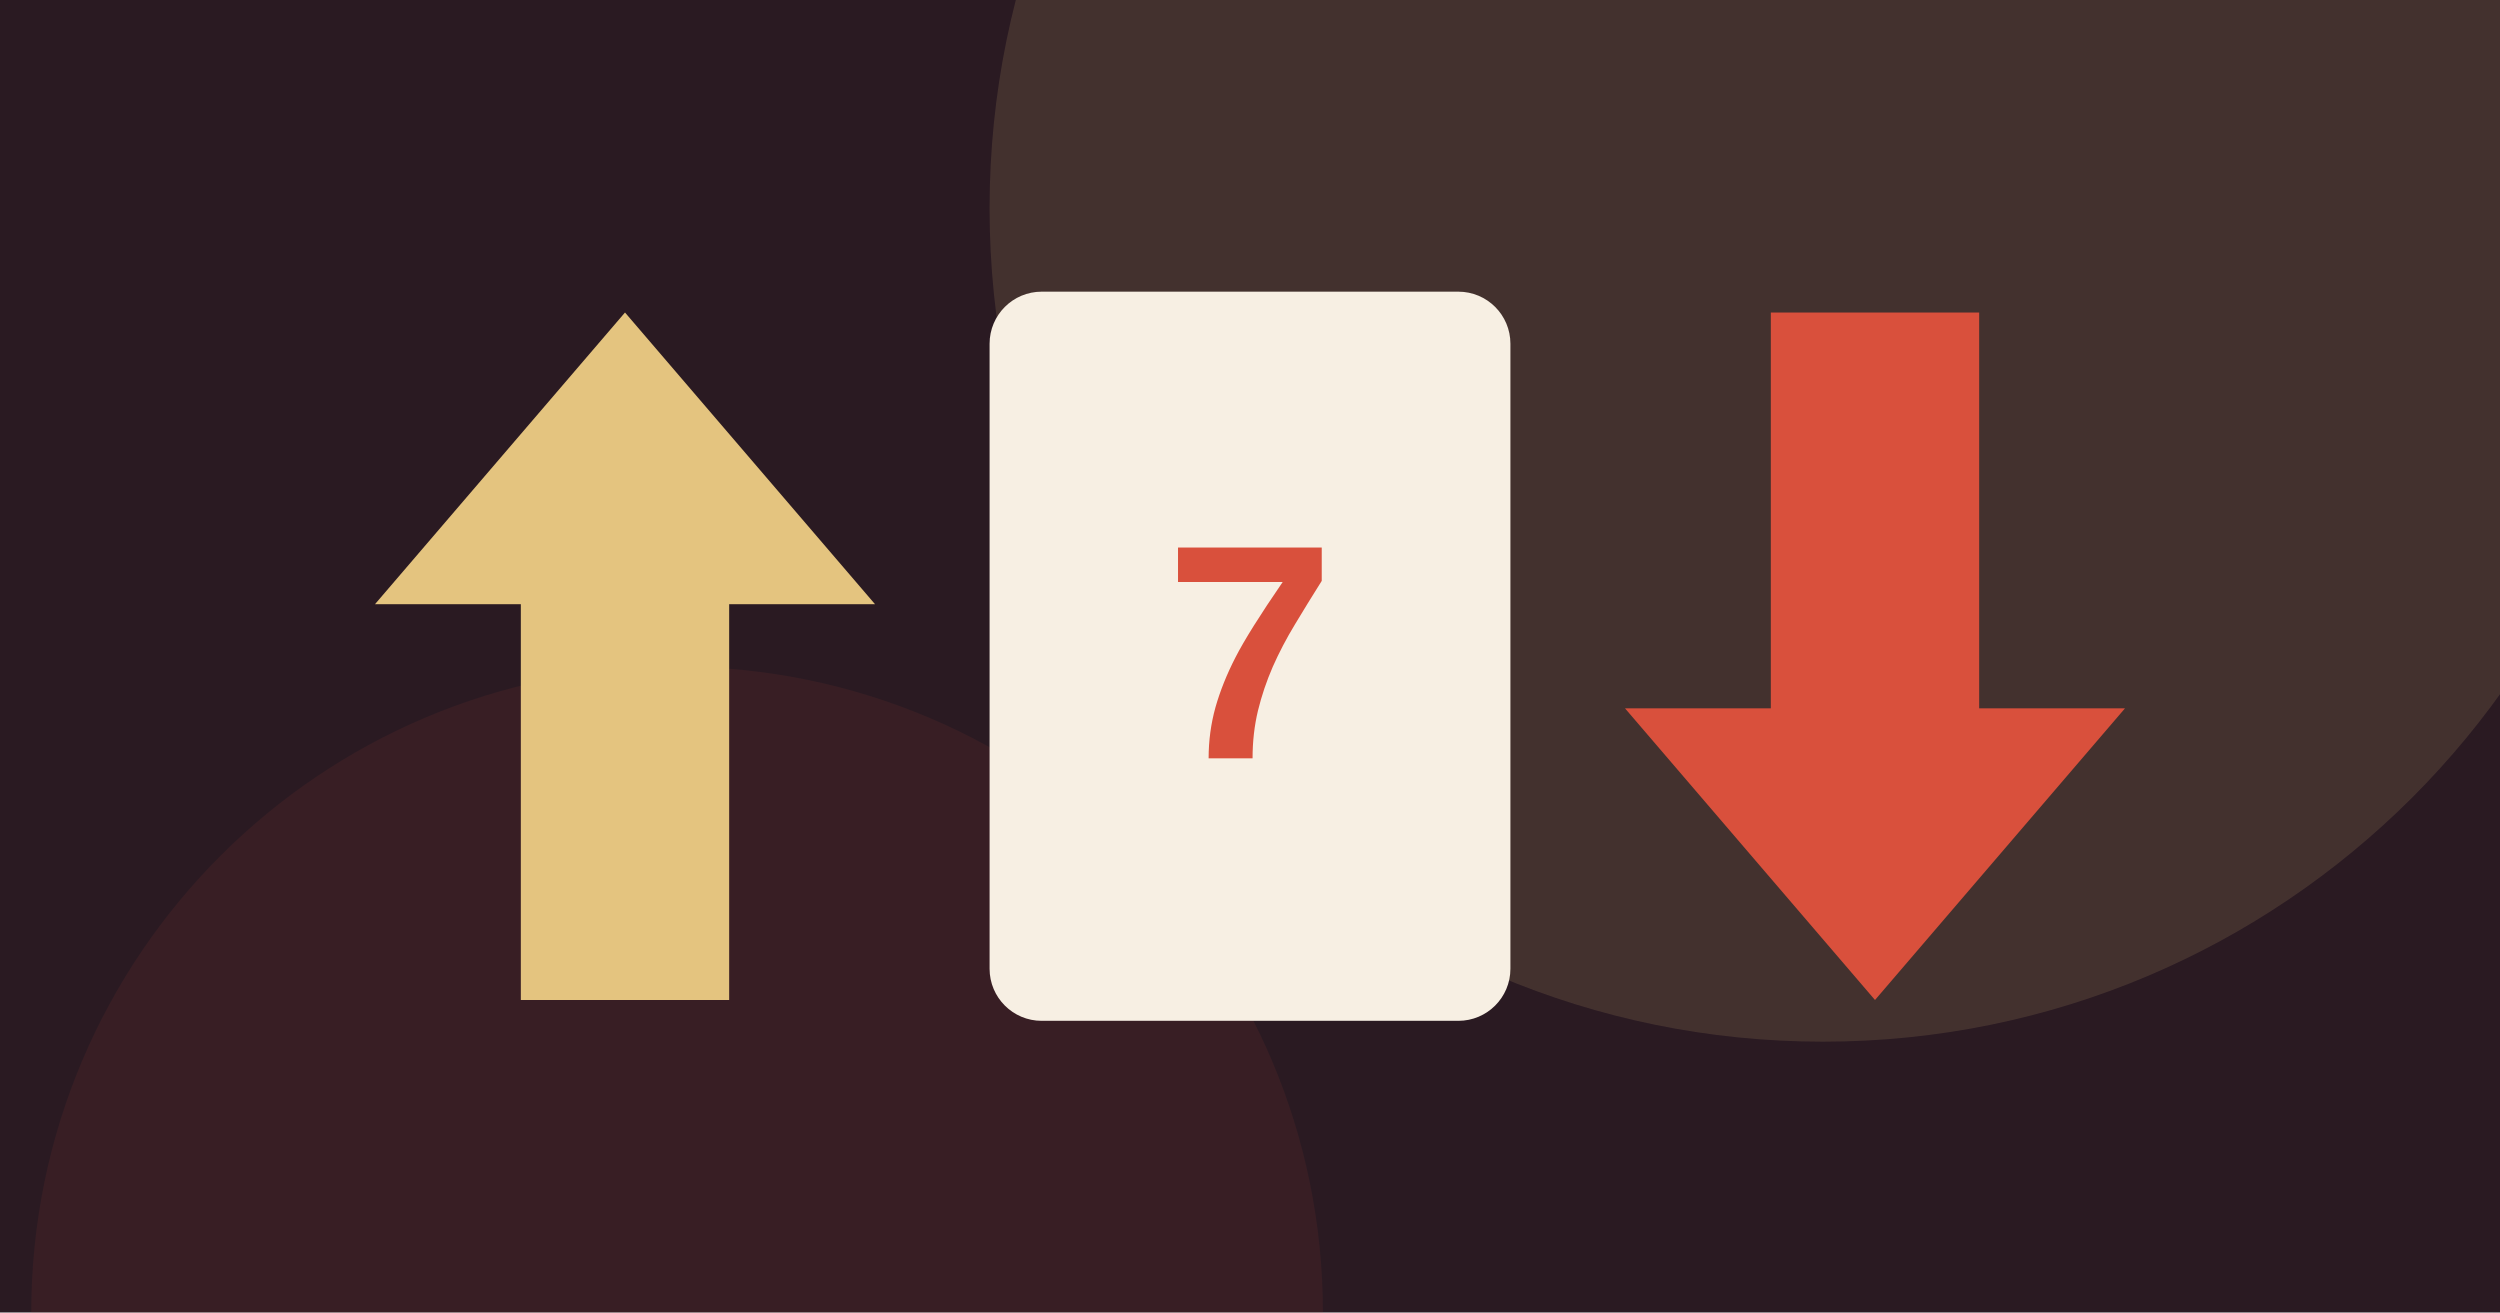
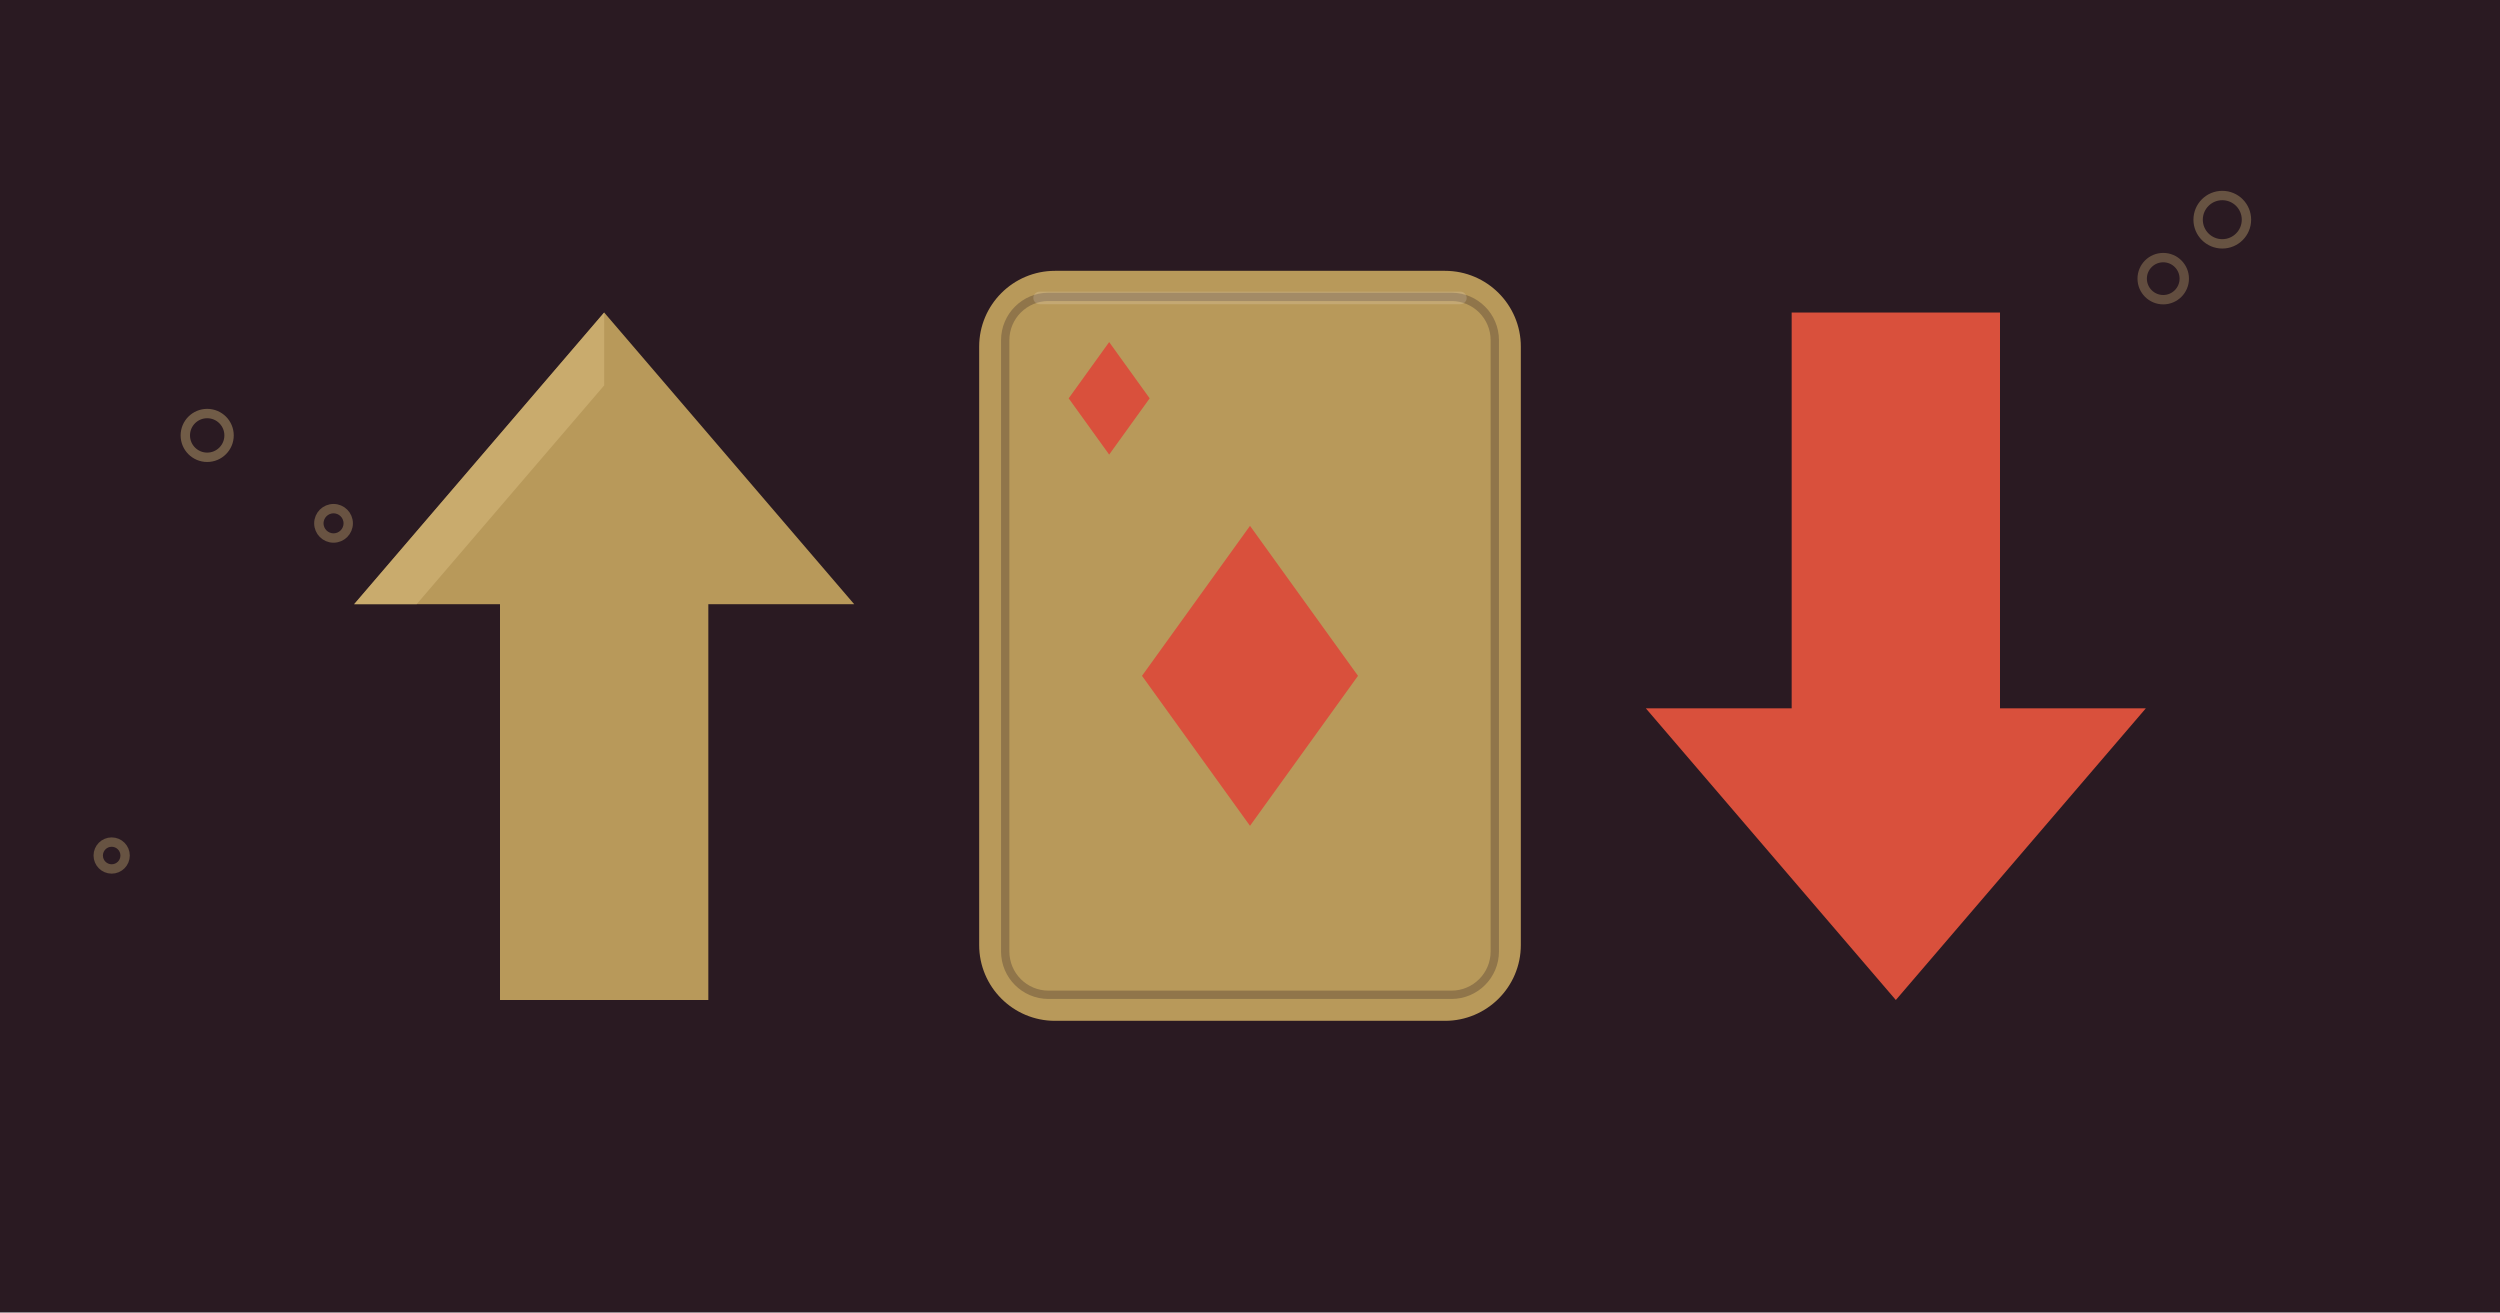
<svg xmlns="http://www.w3.org/2000/svg" viewBox="0 0 240 126" width="240" height="126">
  <rect width="240" height="126" fill="#2A1A22" />
-   <circle cx="175" cy="20" r="80" fill="#E4C47F" opacity=".14" />
-   <circle cx="65" cy="126" r="62" fill="#D9503C" opacity=".08" />
-   <g transform="rotate(0 120.0 63.0)">
-     <rect x="95" y="28" width="50" height="70" rx="5" fill="#F7EFE3" />
-     <text x="120.0" y="72.8" font-size="29.4" fill="#D9503C" font-family="Arial,Helvetica,sans-serif" font-weight="700" text-anchor="middle">7</text>
+   <circle cx="19.89" cy="41.8" r="2.1" fill="none" stroke="#D4B77A" stroke-opacity="0.42" stroke-width=".9" />
+   <circle cx="10.72" cy="82.13" r="1.29" fill="none" stroke="#D4B77A" stroke-opacity="0.36" stroke-width=".9" />
+   <circle cx="32.02" cy="50.24" r="1.41" fill="none" stroke="#D4B77A" stroke-opacity="0.37" stroke-width=".9" />
+   <circle cx="213.34" cy="21.09" r="2.32" fill="none" stroke="#D4B77A" stroke-opacity="0.36" stroke-width=".9" />
+   <circle cx="207.67" cy="26.75" r="2.02" fill="none" stroke="#D4B77A" stroke-opacity="0.33" stroke-width=".9" />
+   <path d="M58 30 L82 58 L68 58 L68 96 L48 96 L48 58 L34 58 Z" fill="#B8995A" />
+   <path d="M58 30 L34 58 L40 58 L58 37 Z" fill="#D4B77A" opacity=".6" />
+   <path d="M182 96 L206 68 L192 68 L192 30 L172 30 L172 68 L158 68 Z" fill="#D9503C" />
+   <rect x="94" y="26" width="52" height="72" rx="7.28" fill="#B8995A" />
+   <rect x="96.5" y="28.5" width="47" height="67" rx="4.16" fill="none" stroke="#2A1A22" stroke-opacity=".28" stroke-width=".8" />
+   <g transform="translate(106.48 38.24) scale(10.8)" fill="#D9503C">
+     <path d="M0 -.5 L.36 0 L0 .5 L-.36 0 Z" />
  </g>
-   <path d="M60 30 L84 58 L70 58 L70 96 L50 96 L50 58 L36 58 Z" fill="#E4C47F" />
-   <path d="M180 96 L204 68 L190 68 L190 30 L170 30 L170 68 L156 68 Z" fill="#D9503C" />
+   <g transform="translate(120 64.88) scale(28.8)" fill="#D9503C">
+     <path d="M0 -.5 L.36 0 L0 .5 L-.36 0 Z" />
+   </g>
+   <rect x="99.2" y="28" width="41.6" height="1.2" rx=".6" fill="#F7EFE3" opacity=".18" />
</svg>
